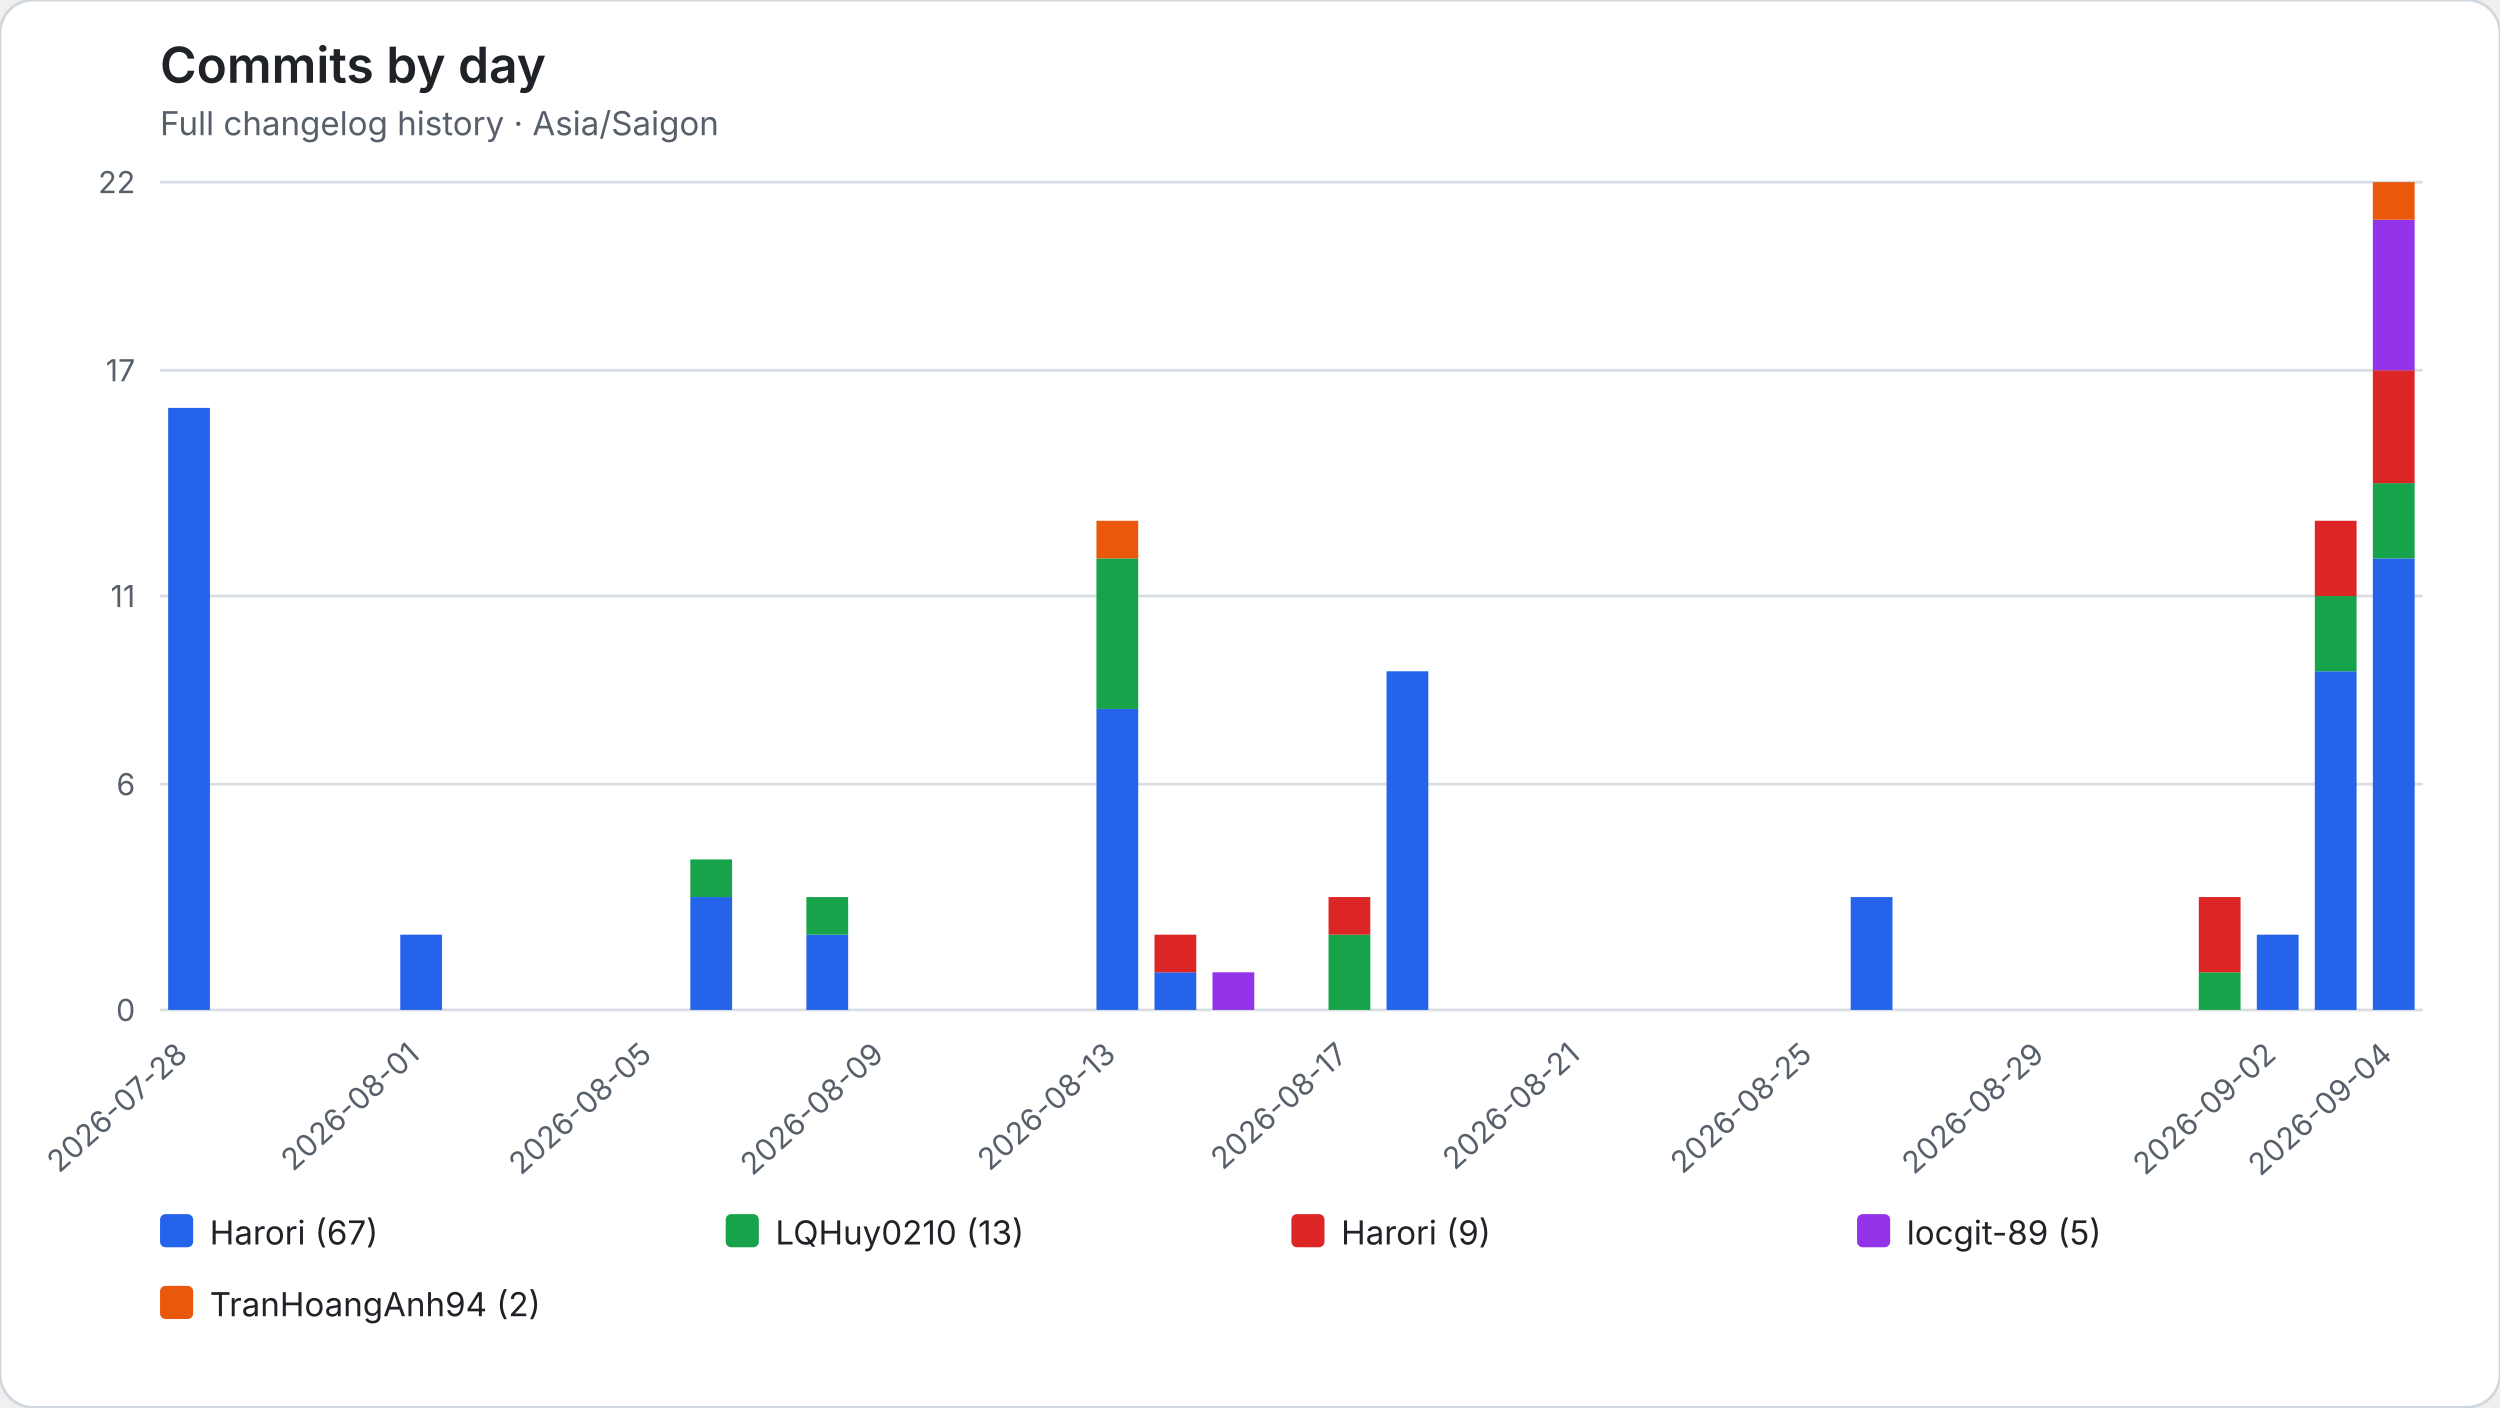
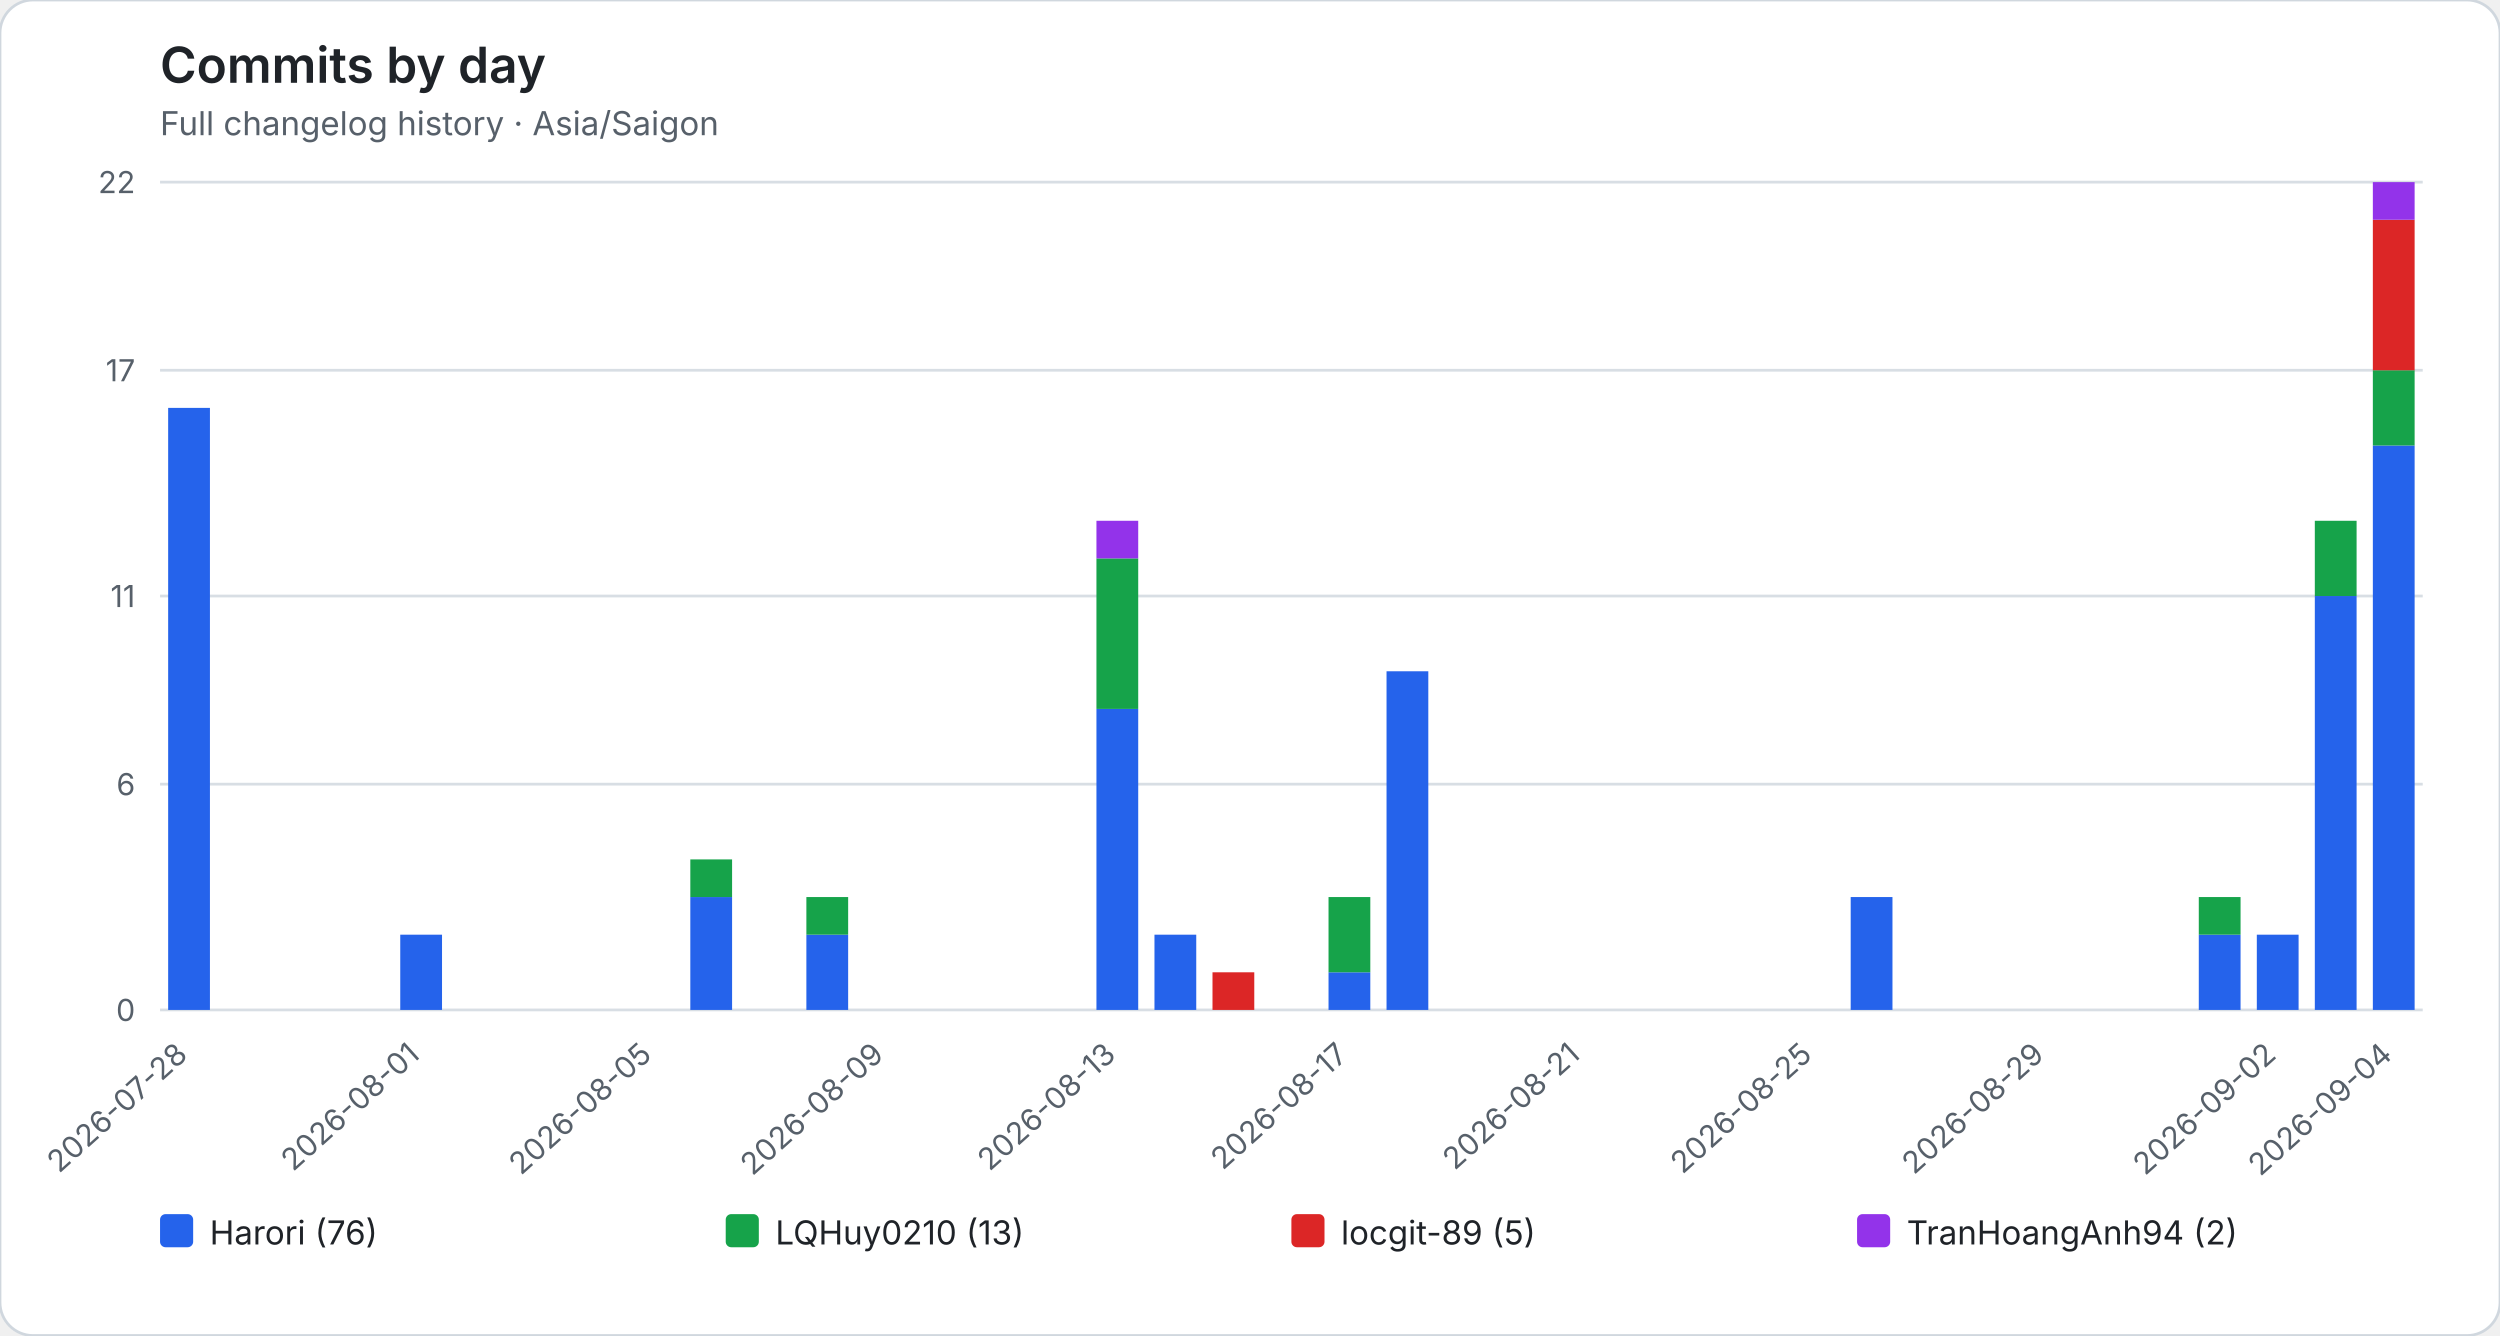
- <svg xmlns="http://www.w3.org/2000/svg" role="img" viewBox="0 0 906 510">
-   <rect width="906" height="510" rx="12" fill="#ffffff" stroke="#d0d7de" />
+ <svg xmlns="http://www.w3.org/2000/svg" role="img" viewBox="0 0 906 484">
+   <rect width="906" height="484" rx="12" fill="#ffffff" stroke="#d0d7de" />
  <style>text{font-family:system-ui,-apple-system,BlinkMacSystemFont,"Segoe UI",sans-serif}.axis{fill:#57606a;font-size:11px}.heading{fill:#1f2328;font-size:18px;font-weight:600}.subheading{fill:#57606a;font-size:12px}.grid{stroke:#d8dee4;stroke-width:1}.legend{fill:#1f2328;font-size:12px}</style>
  <text class="heading" x="58" y="30">Commits by day</text>
  <text class="subheading" x="58" y="49">Full changelog history · Asia/Saigon</text>
  <line class="grid" x1="58" y1="366.00" x2="878" y2="366.00" />
  <text class="axis" x="49" y="370.00" text-anchor="end">0</text>
  <line class="grid" x1="58" y1="284.18" x2="878" y2="284.18" />
  <text class="axis" x="49" y="288.18" text-anchor="end">6</text>
  <line class="grid" x1="58" y1="216.00" x2="878" y2="216.00" />
  <text class="axis" x="49" y="220.00" text-anchor="end">11</text>
  <line class="grid" x1="58" y1="134.18" x2="878" y2="134.18" />
  <text class="axis" x="49" y="138.18" text-anchor="end">17</text>
  <line class="grid" x1="58" y1="66.00" x2="878" y2="66.00" />
  <text class="axis" x="49" y="70.00" text-anchor="end">22</text>
  <g data-date="2026-07-28">
    <rect x="60.94" y="147.82" width="15.14" height="218.18" fill="#2563eb" />
  </g>
  <text class="axis" x="68.51" y="383" text-anchor="end" transform="rotate(-42 68.51 383)">2026-07-28</text>
  <g data-date="2026-07-29">
  </g>
  <g data-date="2026-07-30">
  </g>
  <g data-date="2026-07-31">
  </g>
  <g data-date="2026-08-01">
    <rect x="145.05" y="338.73" width="15.14" height="27.27" fill="#2563eb" />
  </g>
  <text class="axis" x="152.62" y="383" text-anchor="end" transform="rotate(-42 152.62 383)">2026-08-01</text>
  <g data-date="2026-08-02">
  </g>
  <g data-date="2026-08-03">
  </g>
  <g data-date="2026-08-04">
  </g>
  <g data-date="2026-08-05">
  </g>
  <text class="axis" x="236.72" y="383" text-anchor="end" transform="rotate(-42 236.72 383)">2026-08-05</text>
  <g data-date="2026-08-06">
    <rect x="250.17" y="325.09" width="15.14" height="40.91" fill="#2563eb" />
    <rect x="250.17" y="311.45" width="15.14" height="13.64" fill="#16a34a" />
  </g>
  <g data-date="2026-08-07">
  </g>
  <g data-date="2026-08-08">
    <rect x="292.23" y="338.73" width="15.14" height="27.27" fill="#2563eb" />
    <rect x="292.23" y="325.09" width="15.14" height="13.64" fill="#16a34a" />
  </g>
  <g data-date="2026-08-09">
  </g>
  <text class="axis" x="320.82" y="383" text-anchor="end" transform="rotate(-42 320.82 383)">2026-08-09</text>
  <g data-date="2026-08-10">
  </g>
  <g data-date="2026-08-11">
  </g>
  <g data-date="2026-08-12">
  </g>
  <g data-date="2026-08-13">
    <rect x="397.35" y="256.91" width="15.14" height="109.09" fill="#2563eb" />
    <rect x="397.35" y="202.36" width="15.14" height="54.55" fill="#16a34a" />
-     <rect x="397.35" y="188.73" width="15.14" height="13.64" fill="#ea580c" />
+     <rect x="397.35" y="188.73" width="15.14" height="13.64" fill="#9333ea" />
  </g>
  <text class="axis" x="404.92" y="383" text-anchor="end" transform="rotate(-42 404.92 383)">2026-08-13</text>
  <g data-date="2026-08-14">
-     <rect x="418.38" y="352.36" width="15.14" height="13.64" fill="#2563eb" />
-     <rect x="418.38" y="338.73" width="15.14" height="13.64" fill="#dc2626" />
+     <rect x="418.38" y="338.73" width="15.14" height="27.27" fill="#2563eb" />
  </g>
  <g data-date="2026-08-15">
-     <rect x="439.41" y="352.36" width="15.14" height="13.64" fill="#9333ea" />
+     <rect x="439.41" y="352.36" width="15.14" height="13.64" fill="#dc2626" />
  </g>
  <g data-date="2026-08-16">
  </g>
  <g data-date="2026-08-17">
-     <rect x="481.46" y="338.73" width="15.14" height="27.27" fill="#16a34a" />
-     <rect x="481.46" y="325.09" width="15.14" height="13.64" fill="#dc2626" />
+     <rect x="481.46" y="352.36" width="15.14" height="13.64" fill="#2563eb" />
+     <rect x="481.46" y="325.09" width="15.14" height="27.27" fill="#16a34a" />
  </g>
  <text class="axis" x="489.03" y="383" text-anchor="end" transform="rotate(-42 489.03 383)">2026-08-17</text>
  <g data-date="2026-08-18">
    <rect x="502.48" y="243.27" width="15.14" height="122.73" fill="#2563eb" />
  </g>
  <g data-date="2026-08-19">
  </g>
  <g data-date="2026-08-20">
  </g>
  <g data-date="2026-08-21">
  </g>
  <text class="axis" x="573.13" y="383" text-anchor="end" transform="rotate(-42 573.13 383)">2026-08-21</text>
  <g data-date="2026-08-22">
  </g>
  <g data-date="2026-08-23">
  </g>
  <g data-date="2026-08-24">
  </g>
  <g data-date="2026-08-25">
  </g>
  <text class="axis" x="657.23" y="383" text-anchor="end" transform="rotate(-42 657.23 383)">2026-08-25</text>
  <g data-date="2026-08-26">
    <rect x="670.69" y="325.09" width="15.14" height="40.91" fill="#2563eb" />
  </g>
  <g data-date="2026-08-27">
  </g>
  <g data-date="2026-08-28">
  </g>
  <g data-date="2026-08-29">
  </g>
  <text class="axis" x="741.33" y="383" text-anchor="end" transform="rotate(-42 741.33 383)">2026-08-29</text>
  <g data-date="2026-08-30">
  </g>
  <g data-date="2026-08-31">
  </g>
  <g data-date="2026-09-01">
-     <rect x="796.84" y="352.36" width="15.14" height="13.64" fill="#16a34a" />
-     <rect x="796.84" y="325.09" width="15.14" height="27.27" fill="#dc2626" />
+     <rect x="796.84" y="338.73" width="15.14" height="27.27" fill="#2563eb" />
+     <rect x="796.84" y="325.09" width="15.14" height="13.64" fill="#16a34a" />
  </g>
  <g data-date="2026-09-02">
    <rect x="817.87" y="338.73" width="15.14" height="27.27" fill="#2563eb" />
  </g>
  <text class="axis" x="825.44" y="383" text-anchor="end" transform="rotate(-42 825.44 383)">2026-09-02</text>
  <g data-date="2026-09-03">
-     <rect x="838.89" y="243.27" width="15.14" height="122.73" fill="#2563eb" />
-     <rect x="838.89" y="216.00" width="15.14" height="27.27" fill="#16a34a" />
-     <rect x="838.89" y="188.73" width="15.14" height="27.27" fill="#dc2626" />
+     <rect x="838.89" y="216.00" width="15.14" height="150.00" fill="#2563eb" />
+     <rect x="838.89" y="188.73" width="15.14" height="27.27" fill="#16a34a" />
  </g>
  <g data-date="2026-09-04">
-     <rect x="859.92" y="202.36" width="15.14" height="163.64" fill="#2563eb" />
-     <rect x="859.92" y="175.09" width="15.14" height="27.27" fill="#16a34a" />
-     <rect x="859.92" y="134.18" width="15.14" height="40.91" fill="#dc2626" />
-     <rect x="859.92" y="79.64" width="15.14" height="54.55" fill="#9333ea" />
-     <rect x="859.92" y="66.00" width="15.14" height="13.64" fill="#ea580c" />
+     <rect x="859.92" y="161.45" width="15.14" height="204.55" fill="#2563eb" />
+     <rect x="859.92" y="134.18" width="15.14" height="27.27" fill="#16a34a" />
+     <rect x="859.92" y="79.64" width="15.14" height="54.55" fill="#dc2626" />
+     <rect x="859.92" y="66.00" width="15.14" height="13.64" fill="#9333ea" />
  </g>
  <text class="axis" x="867.49" y="383" text-anchor="end" transform="rotate(-42 867.49 383)">2026-09-04</text>
  <rect x="58.00" y="440" width="12" height="12" rx="2" fill="#2563eb" />
-   <text class="legend" x="76.00" y="451">Harori (67)</text>
+   <text class="legend" x="76.00" y="451">Harori (76)</text>
  <rect x="263.00" y="440" width="12" height="12" rx="2" fill="#16a34a" />
  <text class="legend" x="281.00" y="451">LQHuy0210 (13)</text>
  <rect x="468.00" y="440" width="12" height="12" rx="2" fill="#dc2626" />
-   <text class="legend" x="486.00" y="451">Harori (9)</text>
+   <text class="legend" x="486.00" y="451">locgit-89 (5)</text>
  <rect x="673.00" y="440" width="12" height="12" rx="2" fill="#9333ea" />
-   <text class="legend" x="691.00" y="451">locgit-89 (5)</text>
-   <rect x="58.00" y="466" width="12" height="12" rx="2" fill="#ea580c" />
-   <text class="legend" x="76.00" y="477">TranHoangAnh94 (2)</text>
+   <text class="legend" x="691.00" y="451">TranHoangAnh94 (2)</text>
</svg>
